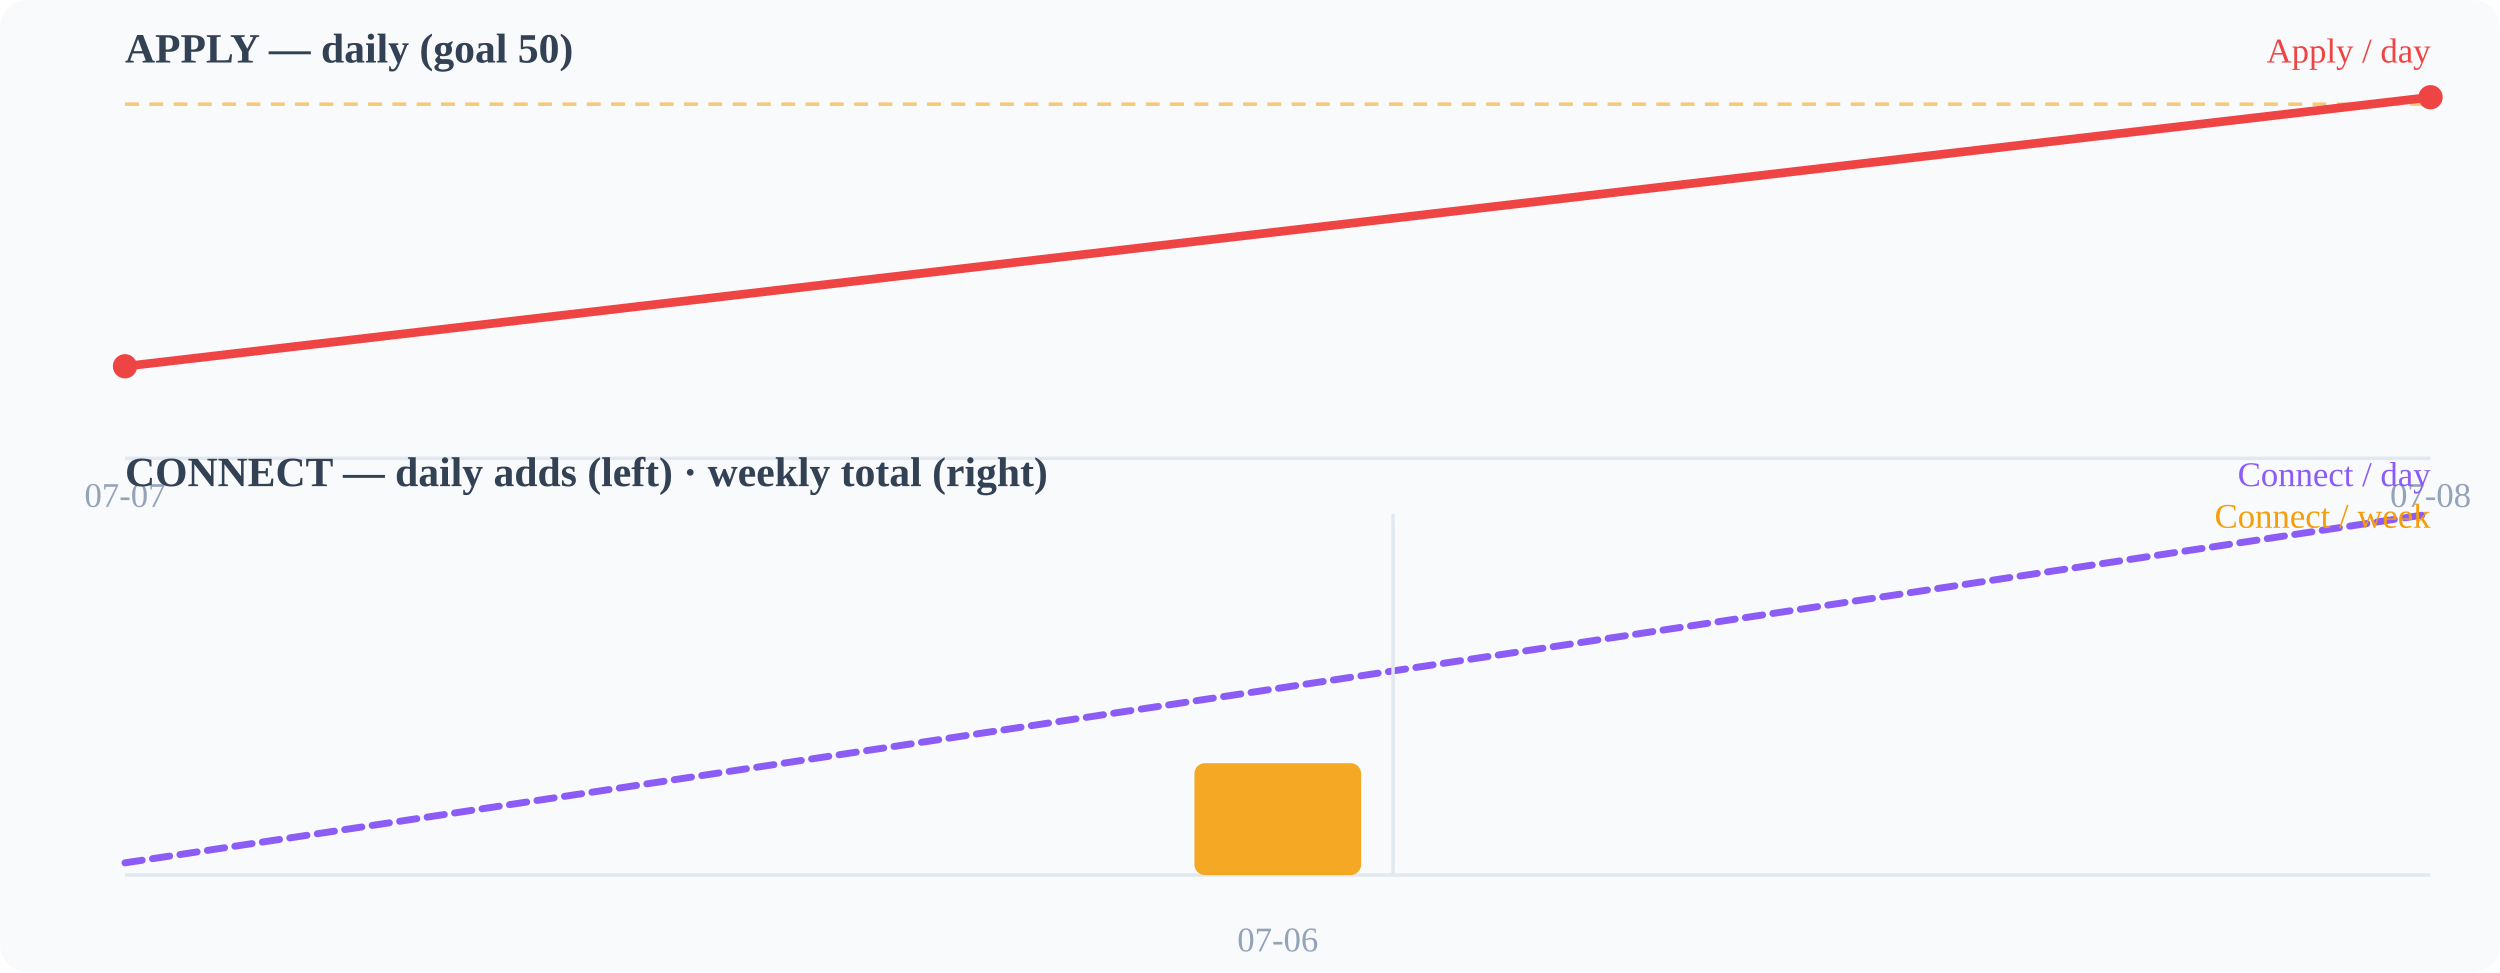
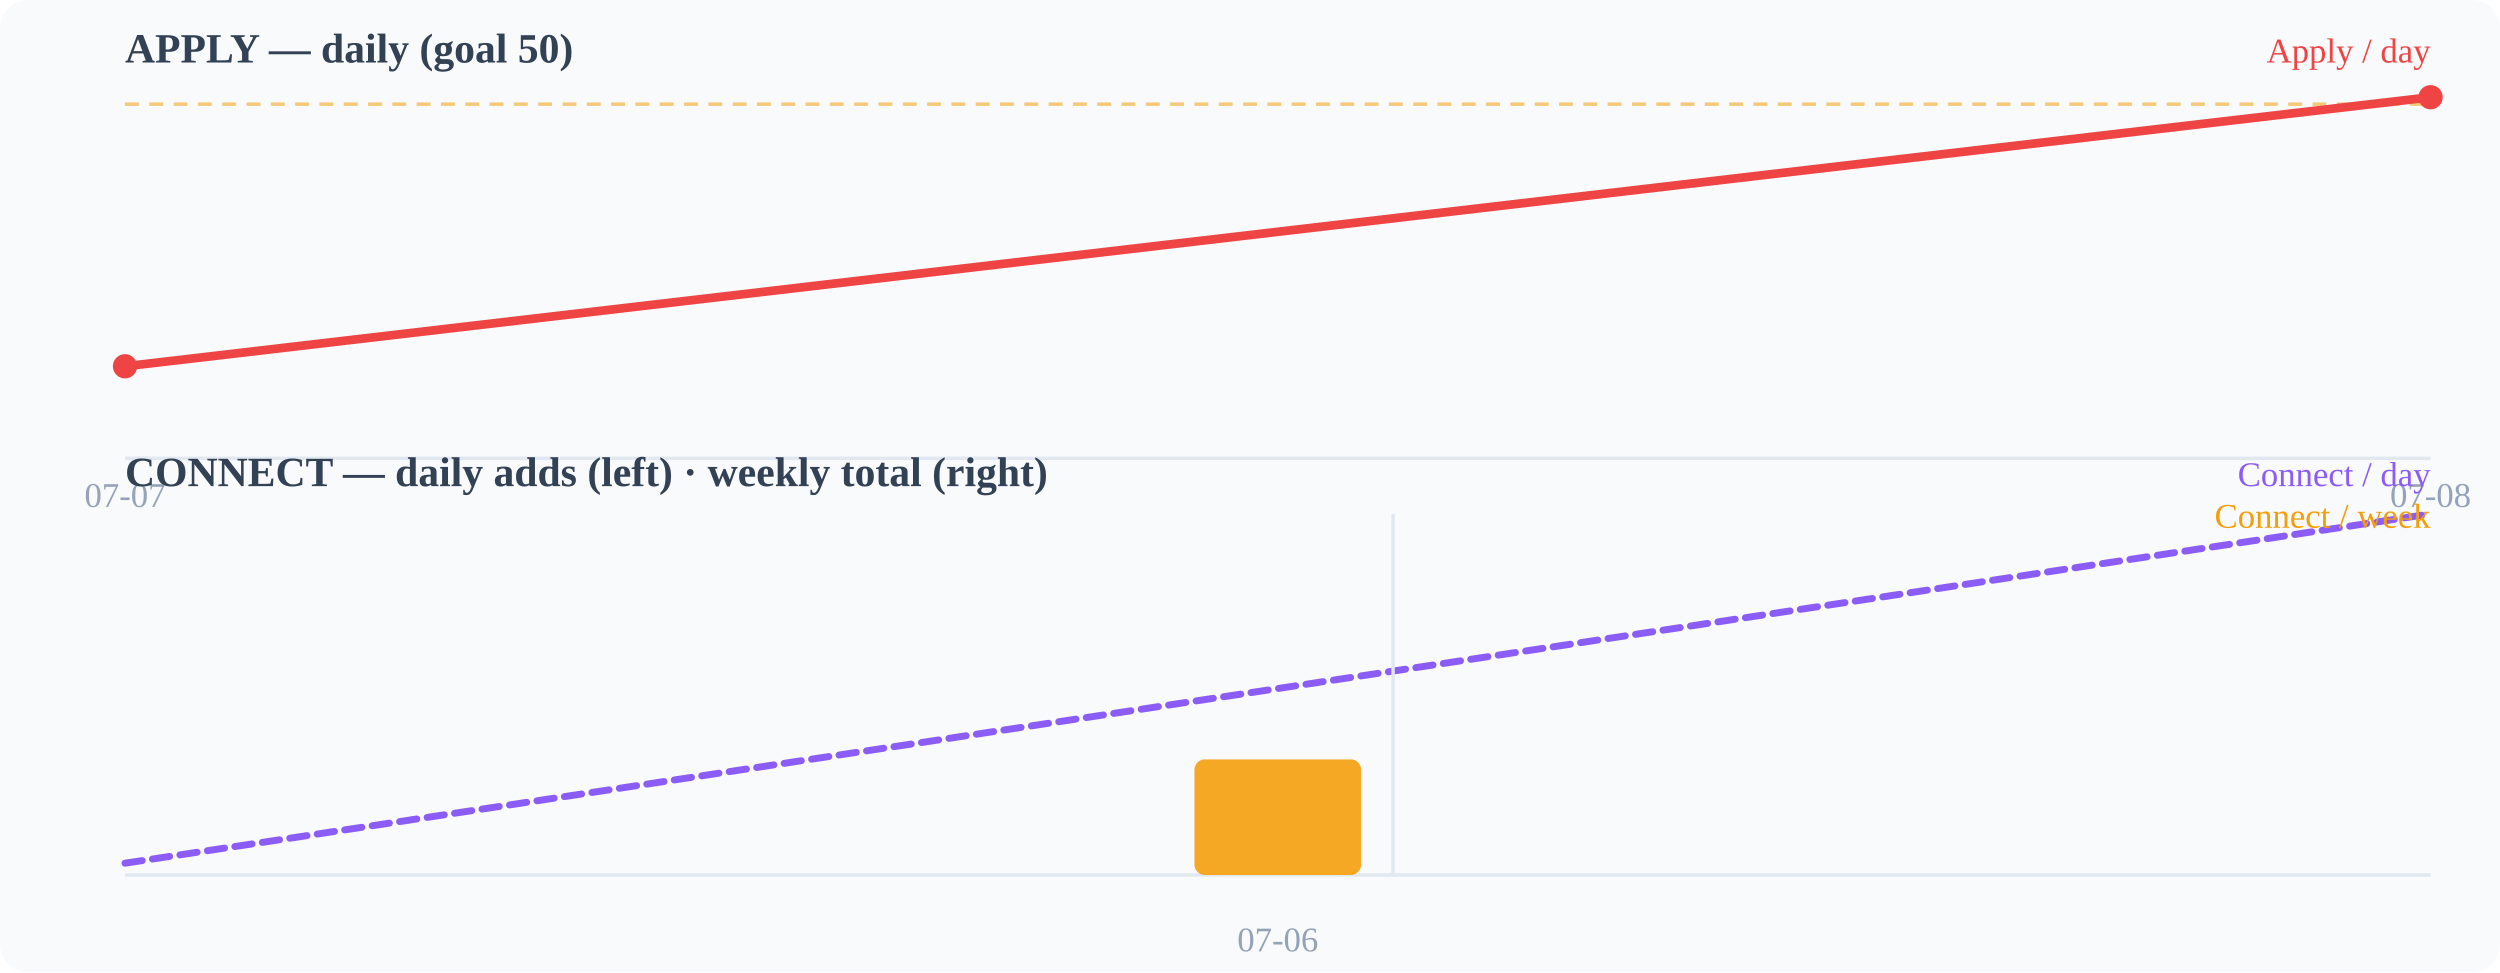
<svg xmlns="http://www.w3.org/2000/svg" width="720" height="280" viewBox="0 0 720 280">
  <rect width="720" height="280" fill="#f8fafc" rx="8" />
  <text x="36" y="18" font-size="12" font-weight="600" fill="#334155">APPLY — daily (goal 50)</text>
  <line x1="36" y1="132" x2="700" y2="132" stroke="#e2e8f0" stroke-width="1" />
  <line x1="36" y1="30.0" x2="700" y2="30.0" stroke="#f59e0b" stroke-width="1" stroke-dasharray="4 3" opacity="0.55" />
  <polyline points="36.0,105.5 700.0,28.0" fill="none" stroke="#ef4444" stroke-width="2.5" stroke-linecap="round" stroke-linejoin="round" />
  <circle cx="36" cy="105.49" r="3.5" fill="#ef4444" />
  <circle cx="700" cy="28" r="3.5" fill="#ef4444" />
  <text x="36" y="146" font-size="10" fill="#94a3b8" text-anchor="middle">07-07</text>
  <text x="700" y="146" font-size="10" fill="#94a3b8" text-anchor="middle">07-08</text>
  <text x="36" y="140" font-size="12" font-weight="600" fill="#334155">CONNECT — daily adds (left) · weekly total (right)</text>
  <line x1="36" y1="252" x2="700" y2="252" stroke="#e2e8f0" stroke-width="1" />
-   <polyline points="36.0,248.5 700.0,148.0" fill="none" stroke="#8b5cf6" stroke-width="2" stroke-linecap="round" stroke-linejoin="round" stroke-dasharray="5 3" />
-   <rect x="344.0" y="219.8" width="48" height="32.2" rx="3" fill="#f59e0b" opacity="0.9" />
+   <polyline points="36.0,248.6 700.0,148.0" fill="none" stroke="#8b5cf6" stroke-width="2" stroke-linecap="round" stroke-linejoin="round" stroke-dasharray="5 3" />
+   <rect x="344.0" y="218.7" width="48" height="33.3" rx="3" fill="#f59e0b" opacity="0.9" />
  <line x1="401.2" y1="148" x2="401.2" y2="252" stroke="#e2e8f0" stroke-width="1" />
  <text x="368" y="274" font-size="10" fill="#94a3b8" text-anchor="middle">07-06</text>
  <text x="700" y="18" font-size="10" fill="#ef4444" text-anchor="end">Apply / day</text>
  <text x="700" y="140" font-size="10" fill="#8b5cf6" text-anchor="end">Connect / day</text>
  <text x="700" y="152" font-size="10" fill="#f59e0b" text-anchor="end">Connect / week</text>
</svg>
